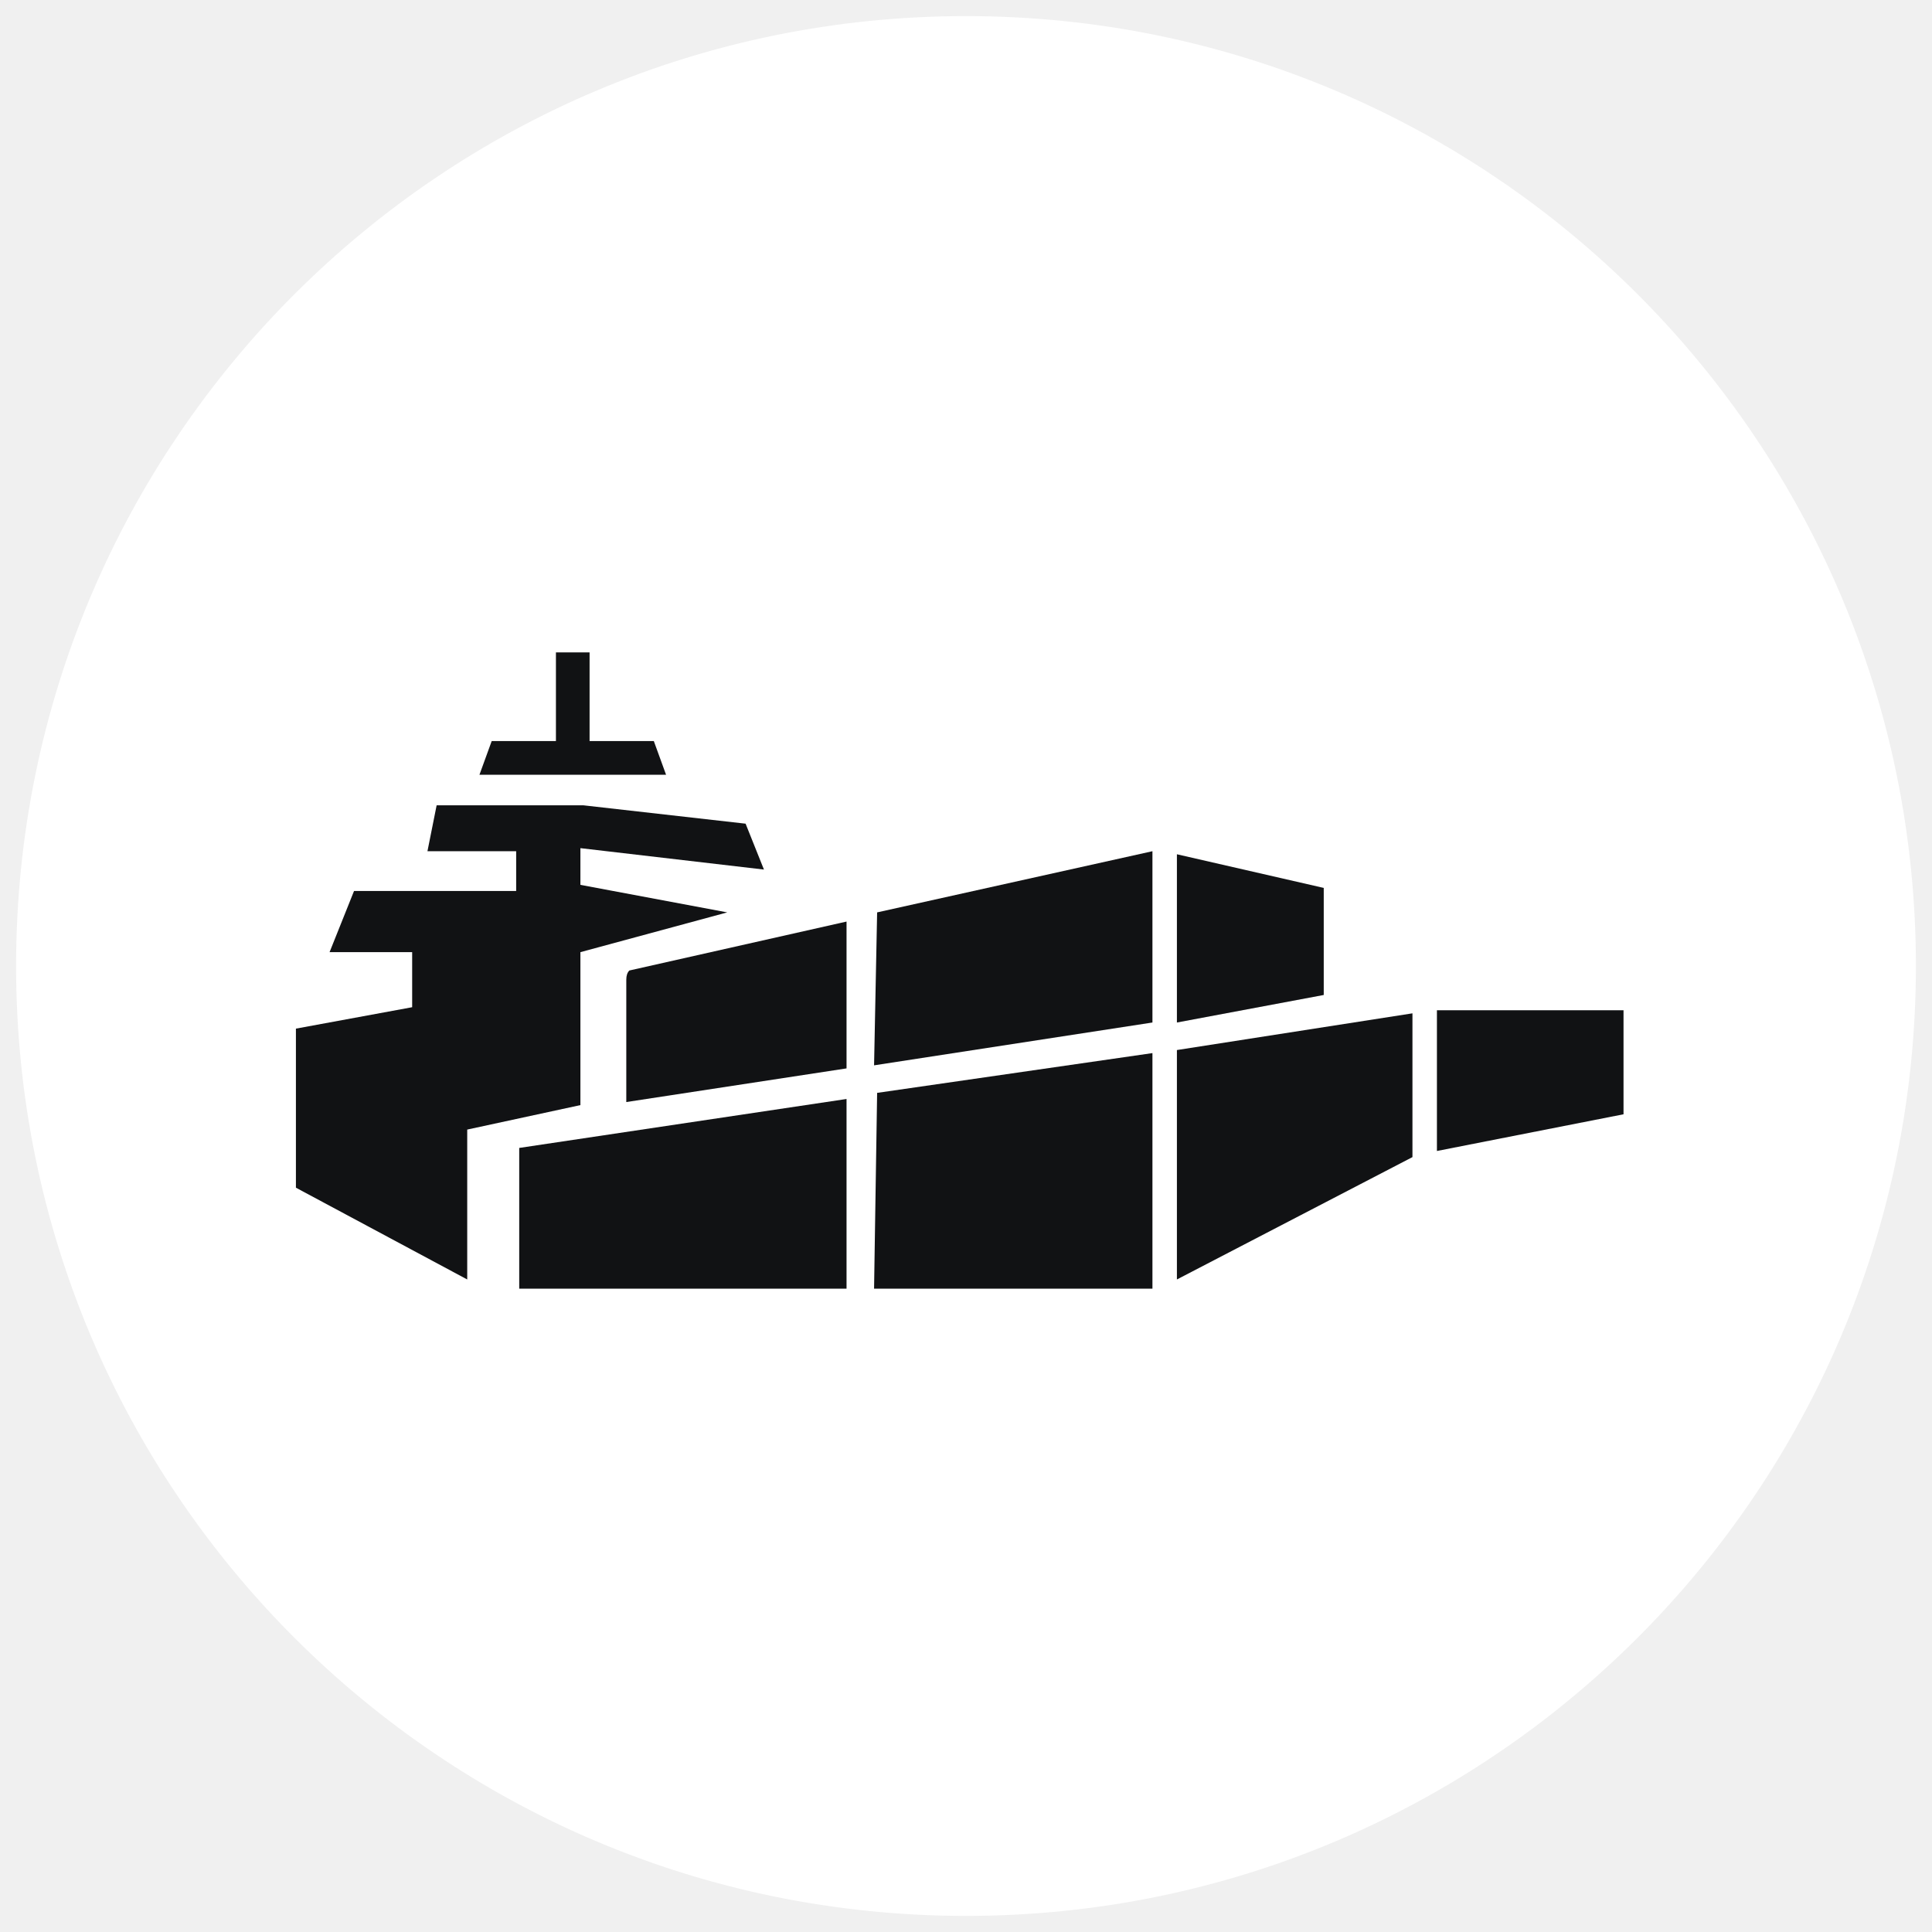
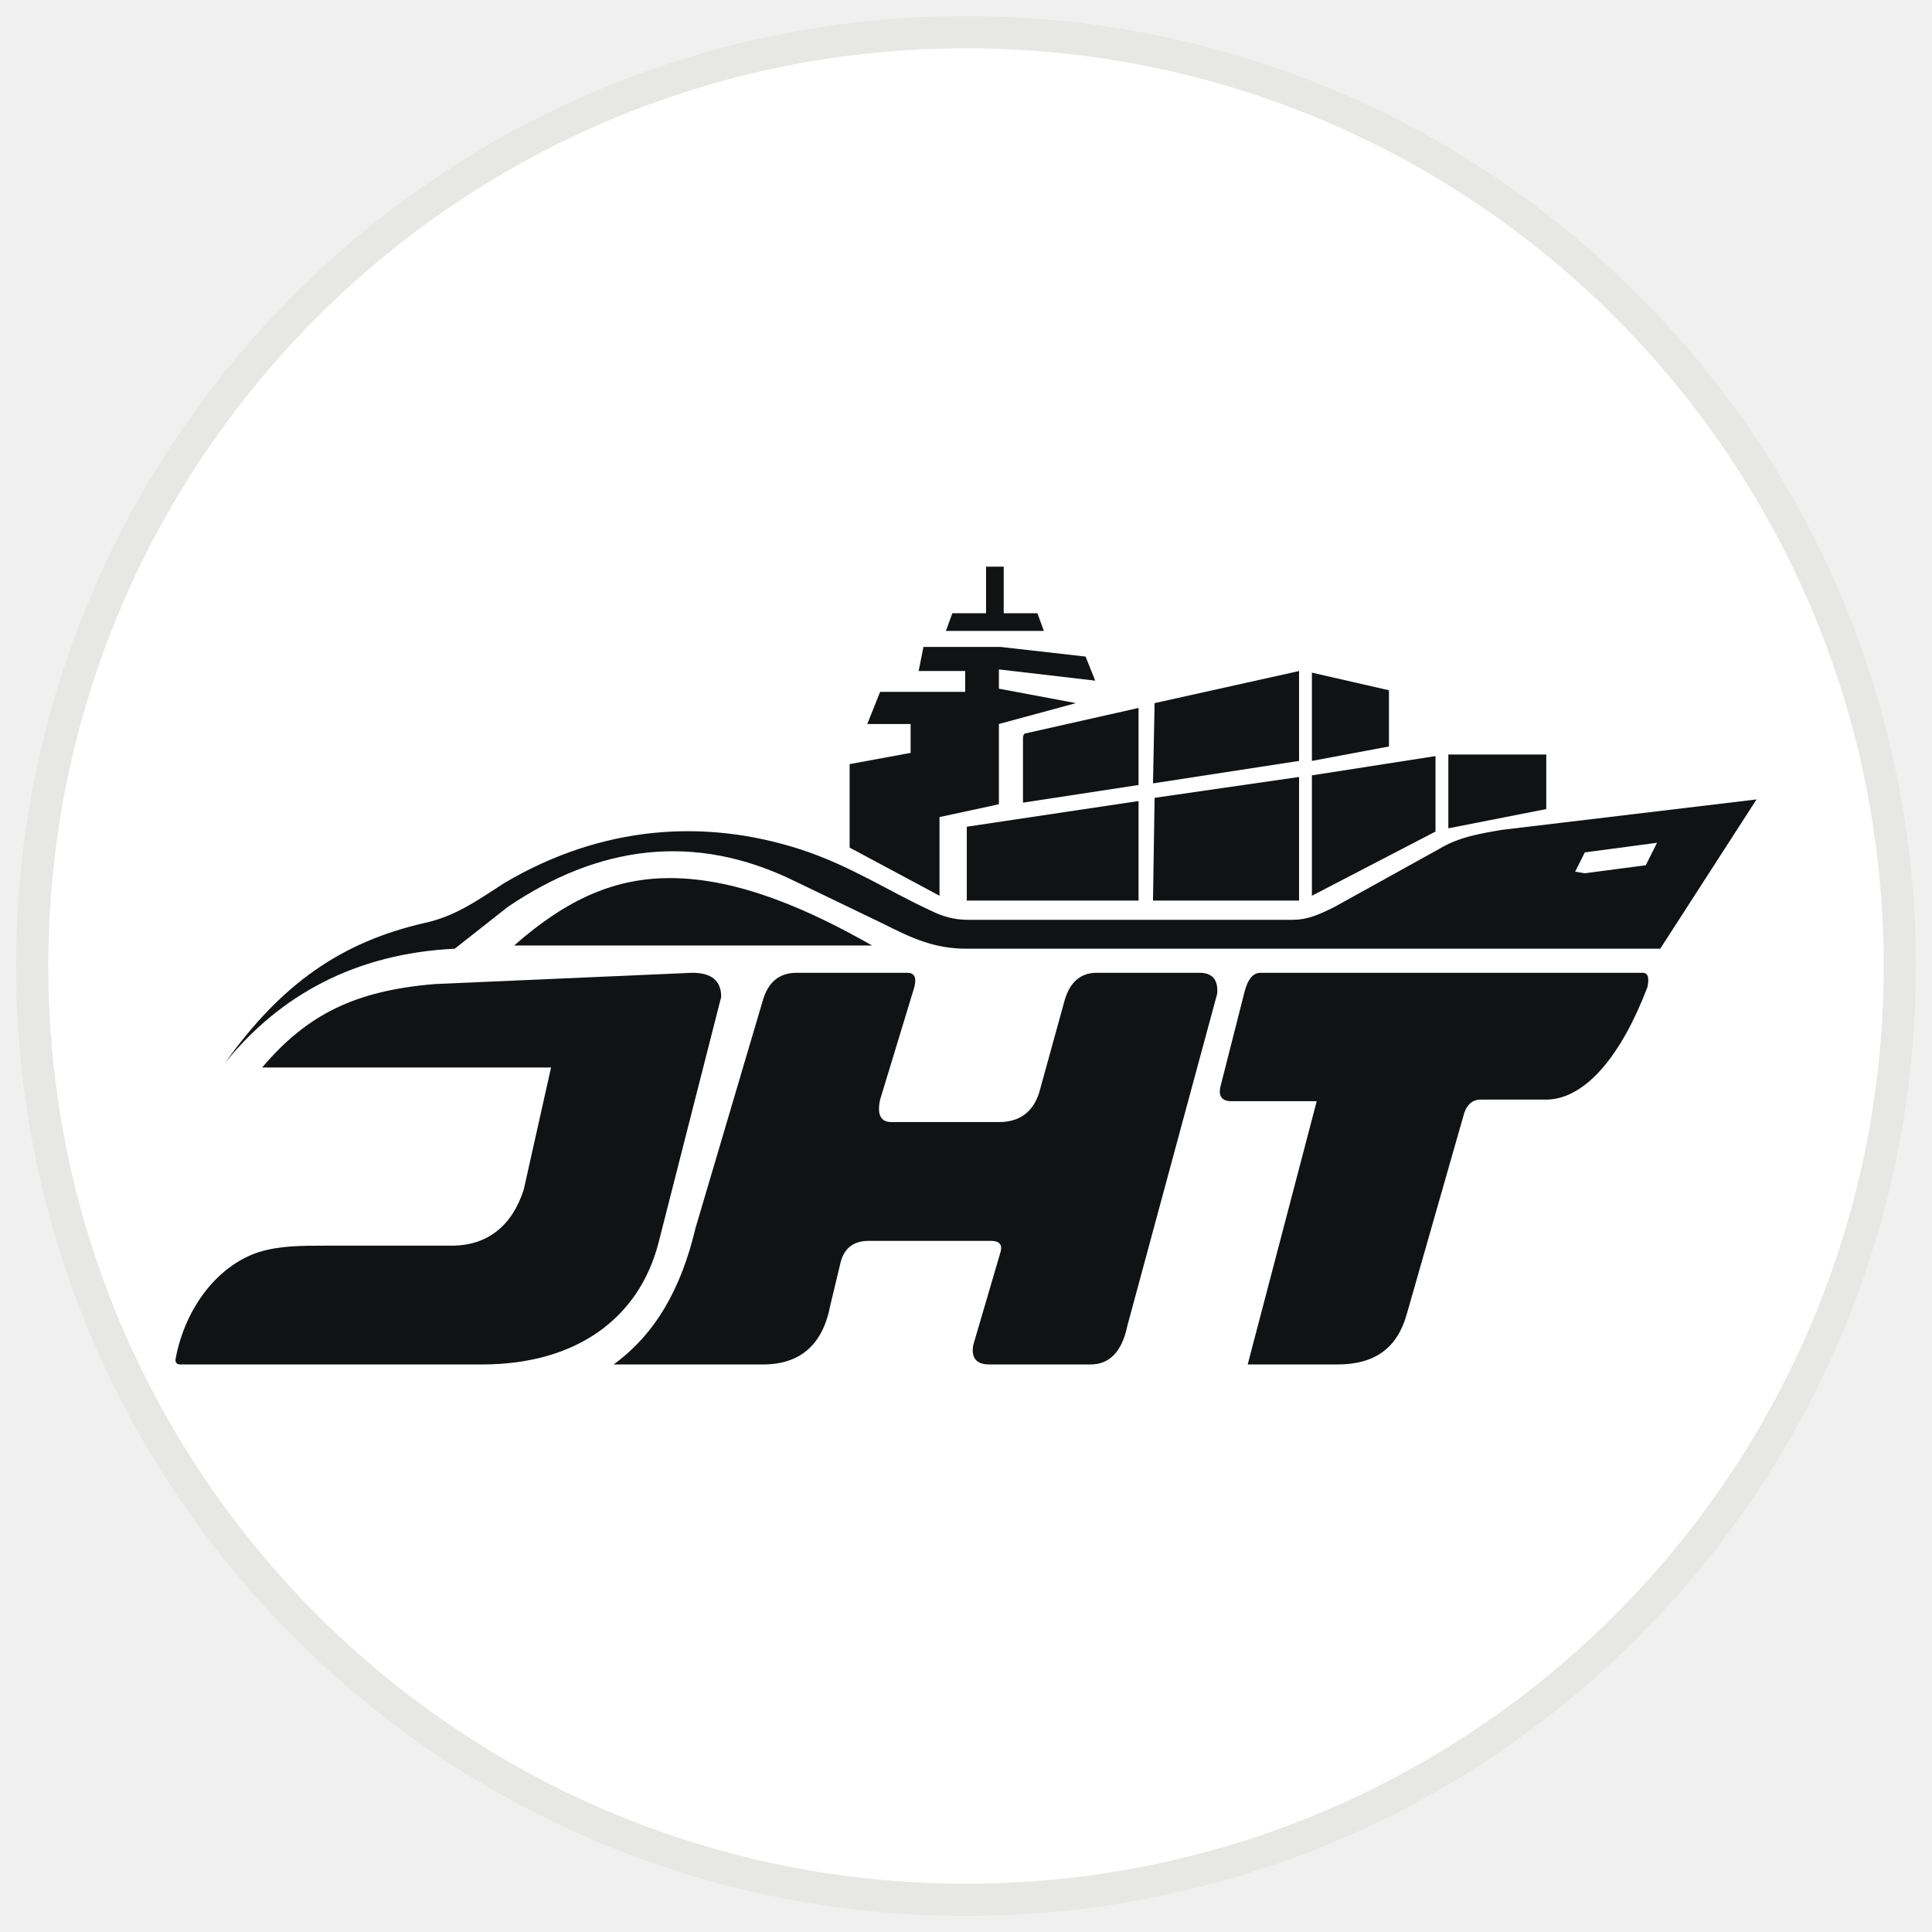
- <svg xmlns="http://www.w3.org/2000/svg" viewBox="0 0 120 120" role="img" aria-label="JHT Korea ship mark">
-   <circle cx="60" cy="60" r="59" fill="#fff" />
-   <g transform="translate(18 39) scale(.19) translate(-580 -343)">
-     <path d="M667 351 H678 V380 H699 L703 391 H642 L646 380 H667 Z" fill="#111214" fill-rule="evenodd" />
-     <path d="M628 401 H676 L729 407 L735 422 L675 415 V427 L723 436 L675 449 V499 L638 507 V556 L582 526 V474 L620 467 V449 H593 L601 429 H654 V416 H625 Z" fill="#111214" fill-rule="evenodd" />
-     <path d="M691 455 L762 439 V487 L690 498 V458 Q690 456 691 455 Z" fill="#111214" fill-rule="evenodd" />
-     <path d="M772 436 L862 416 V472 L771 486 Z" fill="#111214" fill-rule="evenodd" />
-     <path d="M870 417 L918 428 V463 L870 472 Z" fill="#111214" fill-rule="evenodd" />
-     <path d="M655 513 L762 497 V559 H655 Z" fill="#111214" fill-rule="evenodd" />
-     <path d="M772 495 L862 482 V559 H771 Z" fill="#111214" fill-rule="evenodd" />
-     <path d="M870 481 L947 469 V516 L870 556 Z" fill="#111214" fill-rule="evenodd" />
-     <path d="M955 468 H1016 V502 L955 514 Z" fill="#111214" fill-rule="evenodd" />
+ <svg xmlns="http://www.w3.org/2000/svg" viewBox="0 0 120 120" role="img" aria-label="JHT Korea full logo">
+   <circle cx="60" cy="60" r="58" fill="#fff" stroke="#e7e7e5" stroke-width="2" />
+   <g transform="translate(10 34.4) scale(.0997) translate(-153 -343)" fill="#111214">
+     <path d="M667 351 H678 V380 H699 L703 391 H642 L646 380 H667 Z" fill-rule="evenodd" />
+     <path d="M628 401 H676 L729 407 L735 422 L675 415 V427 L723 436 L675 449 V499 L638 507 V556 L582 526 V474 L620 467 V449 H593 L601 429 H654 V416 H625 Z" fill-rule="evenodd" />
+     <path d="M691 455 L762 439 V487 L690 498 V458 Q690 456 691 455 Z" fill-rule="evenodd" />
+     <path d="M772 436 L862 416 V472 L771 486 Z" fill-rule="evenodd" />
+     <path d="M870 417 L918 428 V463 L870 472 Z" fill-rule="evenodd" />
+     <path d="M655 513 L762 497 V559 H655 Z" fill-rule="evenodd" />
+     <path d="M772 495 L862 482 V559 H771 Z" fill-rule="evenodd" />
+     <path d="M870 481 L947 469 V516 L870 556 Z" fill-rule="evenodd" />
+     <path d="M955 468 H1016 V502 L955 514 Z" fill-rule="evenodd" />
+     <path d="M193 660 C228 611 265 585 317 573 C336 569 350 559 367 548 C428 512 492 508 551 527 C582 537 606 553 632 565 C640 569 647 571 656 571 H858 C867 571 874 568 884 563 L949 527 C962 519 977 517 988 515 L1147 496 L1087 589 H655 C634 589 620 582 602 573 L548 547 C485 516 425 525 369 563 L336 589 C274 592 227 618 193 660 Z M1034 541 L1040 529 L1085 523 L1078 537 L1040 542 Z" fill-rule="evenodd" />
+     <path d="M373 587 C407 557 437 545 470 545 C514 545 559 566 596 587 Z" fill-rule="evenodd" />
+     <path d="M162 845 C168 812 189 786 214 778 C227 774 240 774 256 774 H334 C357 774 372 761 379 739 L396 663 H216 C244 630 274 615 324 611 L484 604 Q502 604 502 619 L463 772 C451 819 412 848 353 848 H165 Q162 848 162 845 Z" fill-rule="evenodd" />
+     <path d="M435 848 C461 829 477 801 486 763 L528 621 Q533 604 549 604 H618 Q625 604 622 614 L601 683 Q598 697 608 697 H675 Q694 697 700 679 L716 621 Q721 604 736 604 H800 Q812 604 811 617 L755 824 Q750 848 732 848 H669 Q657 848 659 836 L676 778 Q678 771 670 771 H594 Q579 771 576 786 L570 811 Q563 848 528 848 Z" fill-rule="evenodd" />
+     <path d="M838 604 H1076 Q1081 604 1079 613 C1063 655 1041 682 1017 683 H975 Q968 683 965 691 L929 817 C923 838 909 848 886 848 H830 L873 684 H820 Q811 684 813 675 L828 616 Q831 604 838 604 Z" fill-rule="evenodd" />
  </g>
</svg>
